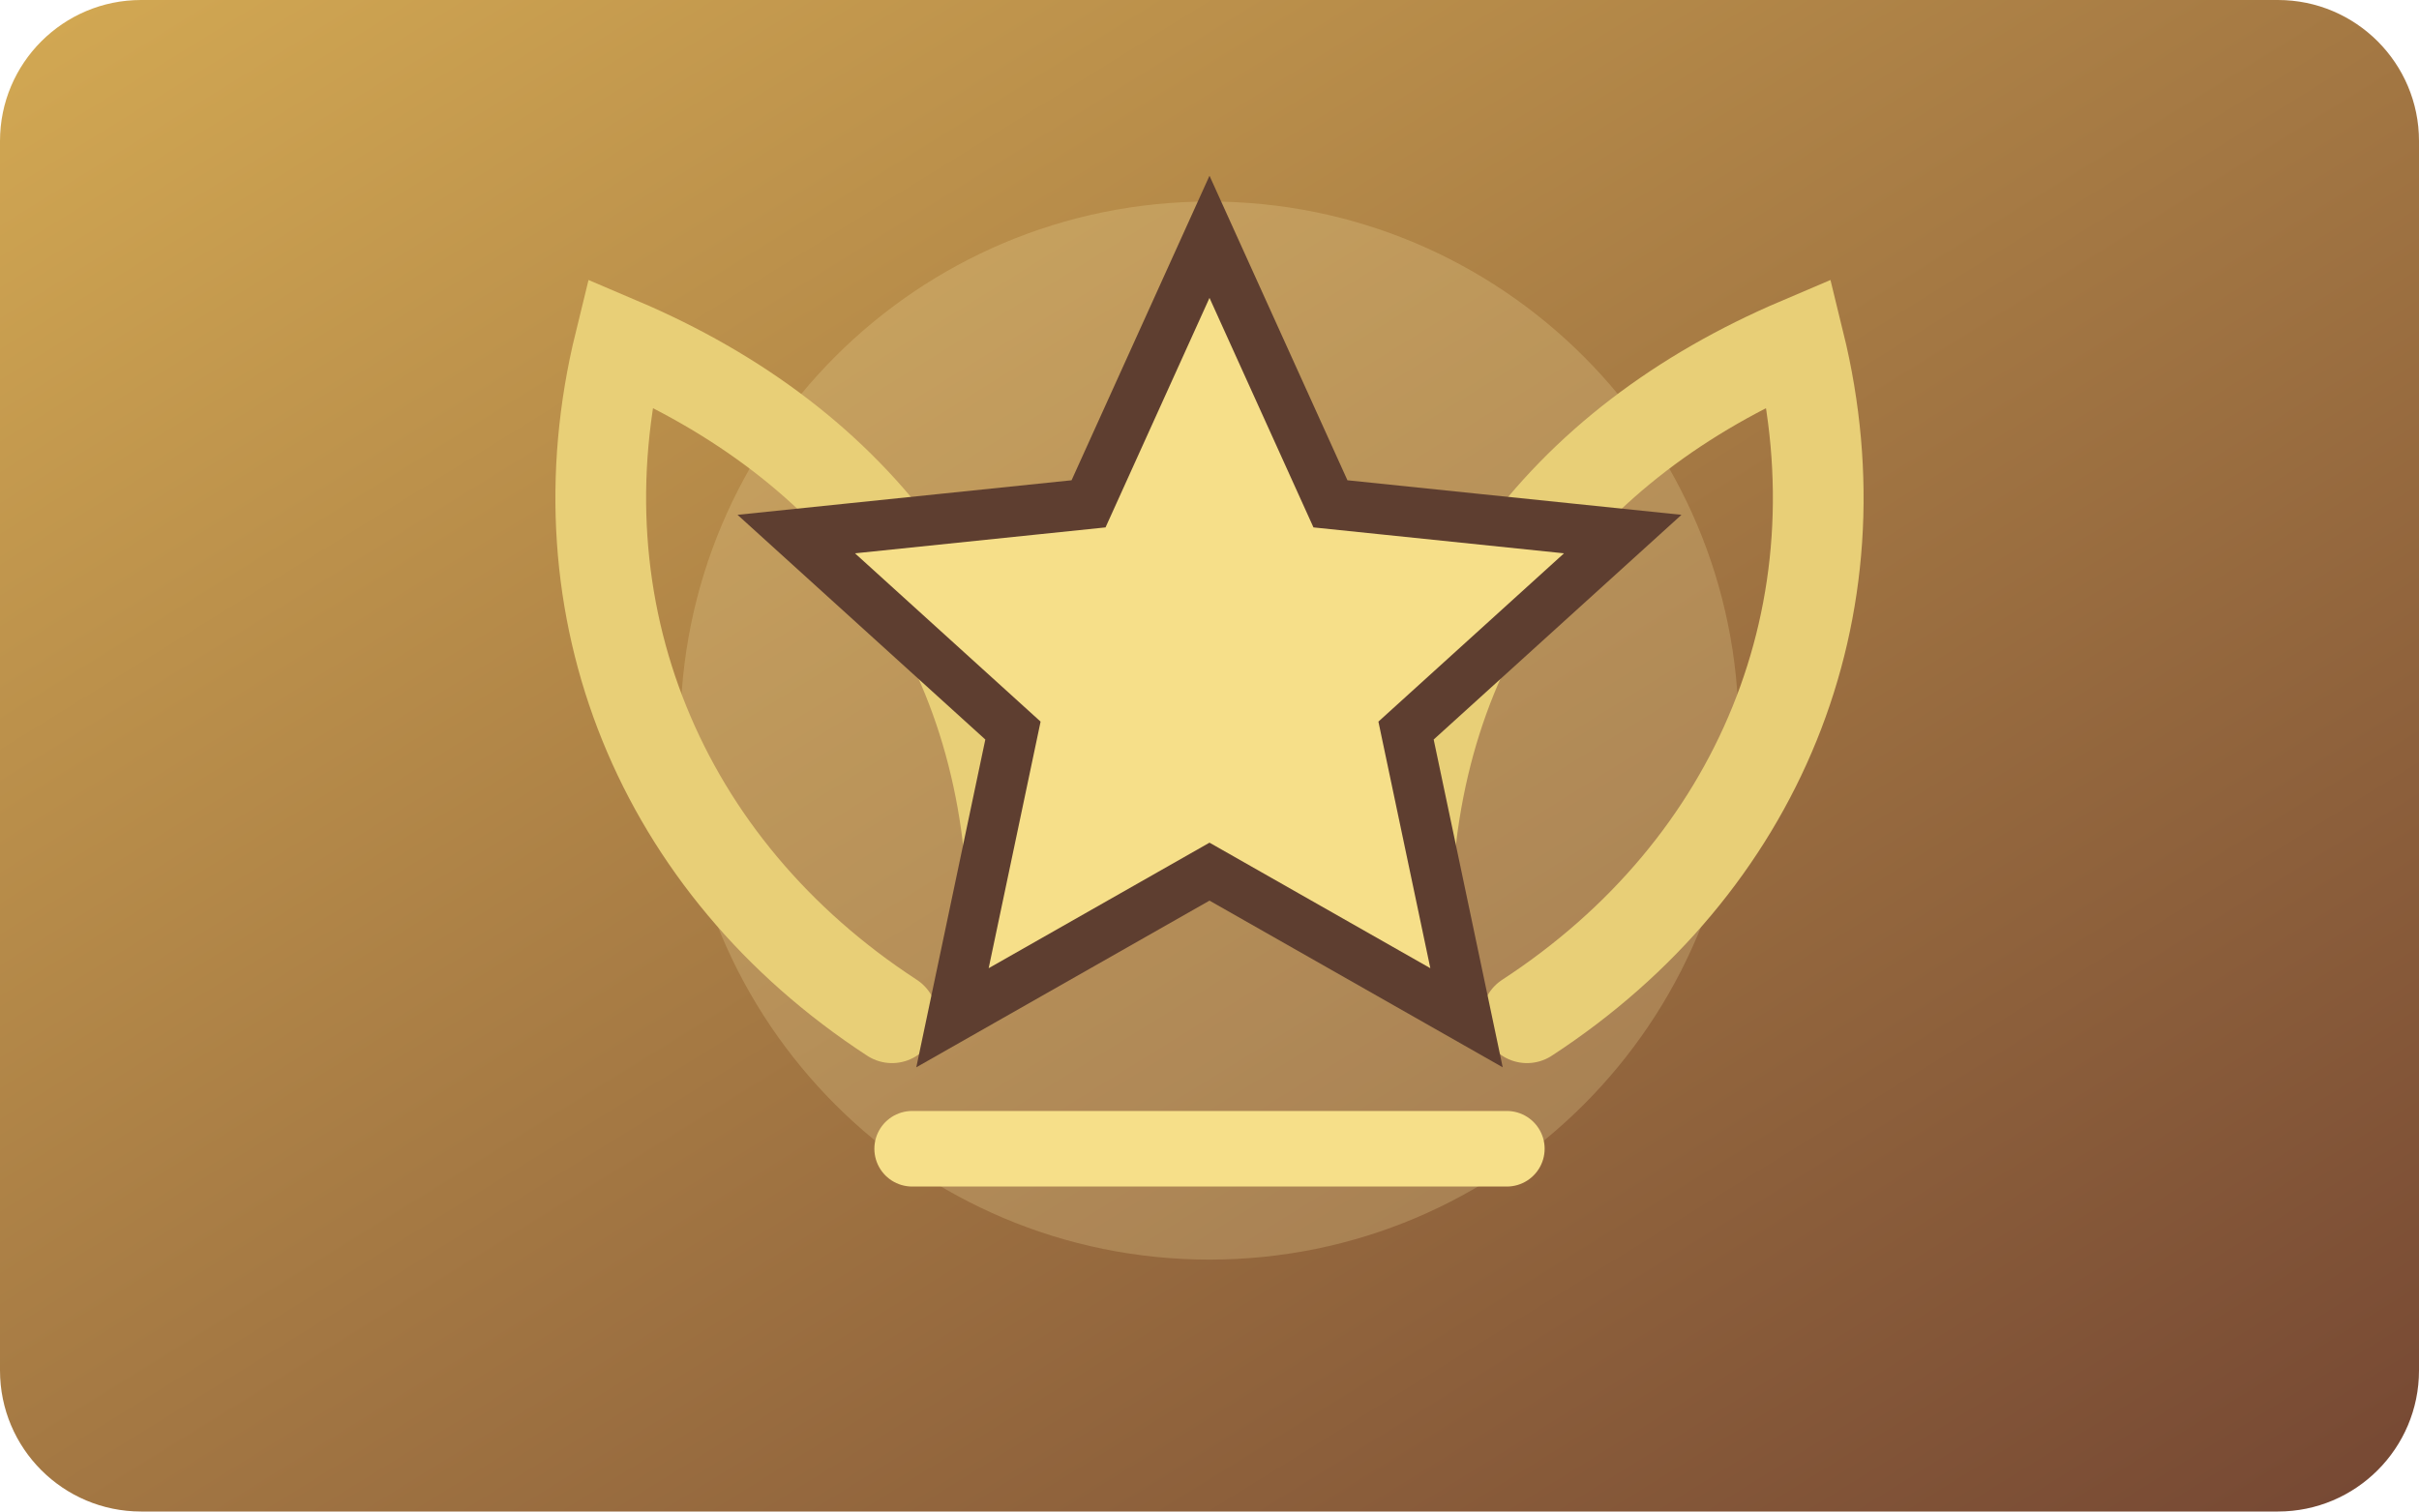
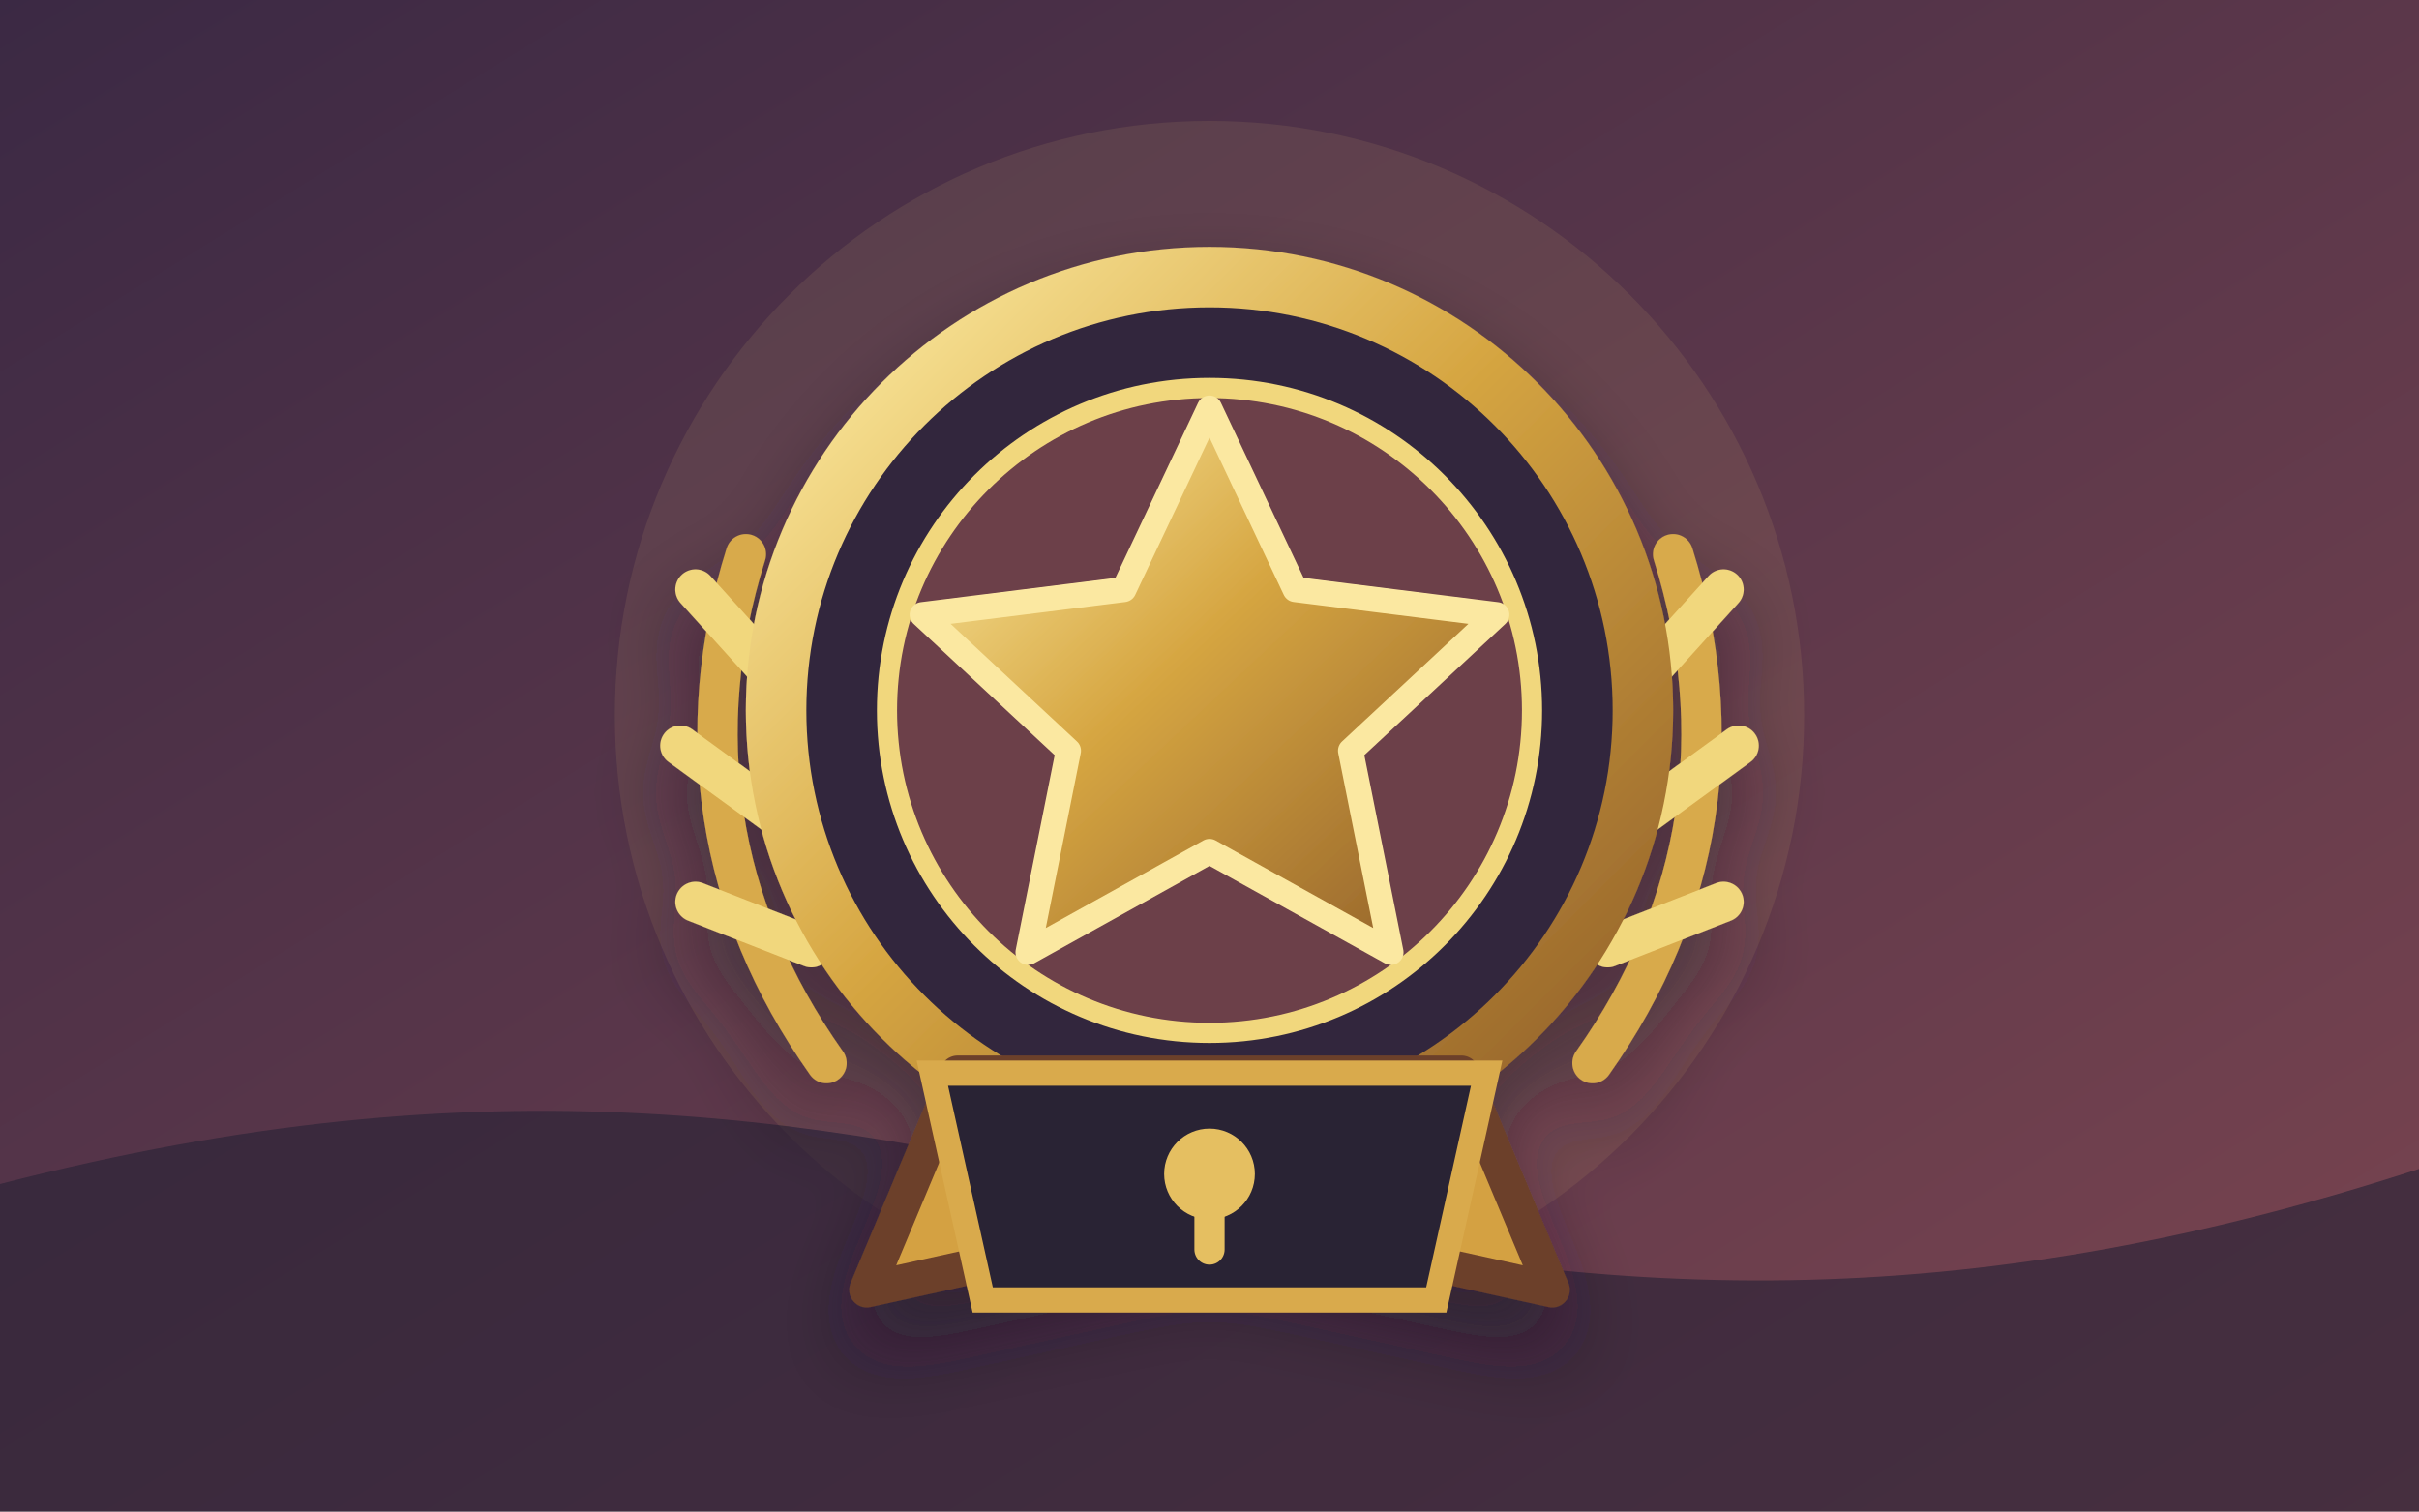
- <svg xmlns="http://www.w3.org/2000/svg" viewBox="0 0 480 300">
+ <svg xmlns="http://www.w3.org/2000/svg" viewBox="0 0 480 300" data-style="karo-card-v3" role="img" aria-labelledby="victory-title victory-desc">
  <defs>
-     <linearGradient id="b" y2="1">
-       <stop stop-color="#d3a953" />
-       <stop offset="1" stop-color="#754733" />
+     <linearGradient id="victory-bg" x1="0" y1="0" x2="1" y2="1">
+       <stop stop-color="#3b2944" />
+       <stop offset="1" stop-color="#7b4550" />
    </linearGradient>
+     <linearGradient id="victory-gold" x1="0" y1="0" x2="1" y2="1">
+       <stop stop-color="#fff0a8" />
+       <stop offset="0.45" stop-color="#d6a642" />
+       <stop offset="1" stop-color="#8d5b27" />
+     </linearGradient>
+     <filter id="victory-shadow" x="-30%" y="-30%" width="160%" height="170%">
+       <feDropShadow dx="0" dy="9" stdDeviation="8" flood-color="#251d2d" flood-opacity="0.48" />
+     </filter>
  </defs>
-   <rect width="480" height="300" rx="28" fill="url(#b)" />
-   <circle cx="240" cy="145" r="105" fill="#f4df9e" opacity=".24" />
-   <path d="M177 202c-46-30-67-81-54-134 47 20 77 58 78 113M303 202c46-30 67-81 54-134-47 20-77 58-78 113" fill="none" stroke="#e8cf77" stroke-linecap="round" stroke-width="18" />
-   <path d="m240 47 24 53 58 6-43 39 12 57-51-29-51 29 12-57-43-39 58-6z" fill="#f6df89" stroke="#5e3e30" stroke-width="10" />
-   <path d="M181 228h118" stroke="#f6df89" stroke-linecap="round" stroke-width="15" />
+   <rect width="480" height="300" fill="url(#victory-bg)" />
+   <circle cx="240" cy="142" r="118" fill="#f5d775" opacity="0.09" />
+   <path d="M0 235c97-25 163-14 240 5 83 20 154 20 240-8v68H0z" fill="#2a2336" opacity="0.66" />
+   <g id="hero-prestige" transform="translate(130 32)" filter="url(#victory-shadow)">
+     <path d="M34 179C12 148 7 113 18 78M186 179c22-31 27-66 16-101" fill="none" stroke="#d8aa4b" stroke-linecap="round" stroke-width="8" />
+     <path d="M31 156l-23-9M27 132l-22-16M27 106L8 85M189 156l23-9M193 132l22-16M193 106l19-21" fill="none" stroke="#f1d77d" stroke-linecap="round" stroke-width="8" />
+     <circle cx="110" cy="109" r="86" fill="#33283d" stroke="url(#victory-gold)" stroke-width="12" />
+     <circle cx="110" cy="109" r="64" fill="#6c3f4a" stroke="#f1d77d" stroke-width="4" />
+     <path d="M110 49l17 36 40 5-29 27 8 40-36-20-36 20 8-40-29-27 40-5z" fill="url(#victory-gold)" stroke="#fbe8a1" stroke-linejoin="round" stroke-width="5" />
+     <path d="M60 181h100l18 43-68-15-68 15z" fill="#d4a143" stroke="#6c402b" stroke-linejoin="round" stroke-width="7" />
+   </g>
+   <g id="hidden-score" transform="translate(185 213)">
+     <path d="M0 0h110l-10 45H10z" fill="#292334" stroke="#d9aa4c" stroke-width="5" />
+     <circle cx="55" cy="20" r="9" fill="#e5bf61" />
+     <path d="M55 27v8" stroke="#e5bf61" stroke-linecap="round" stroke-width="6" />
+   </g>
</svg>
